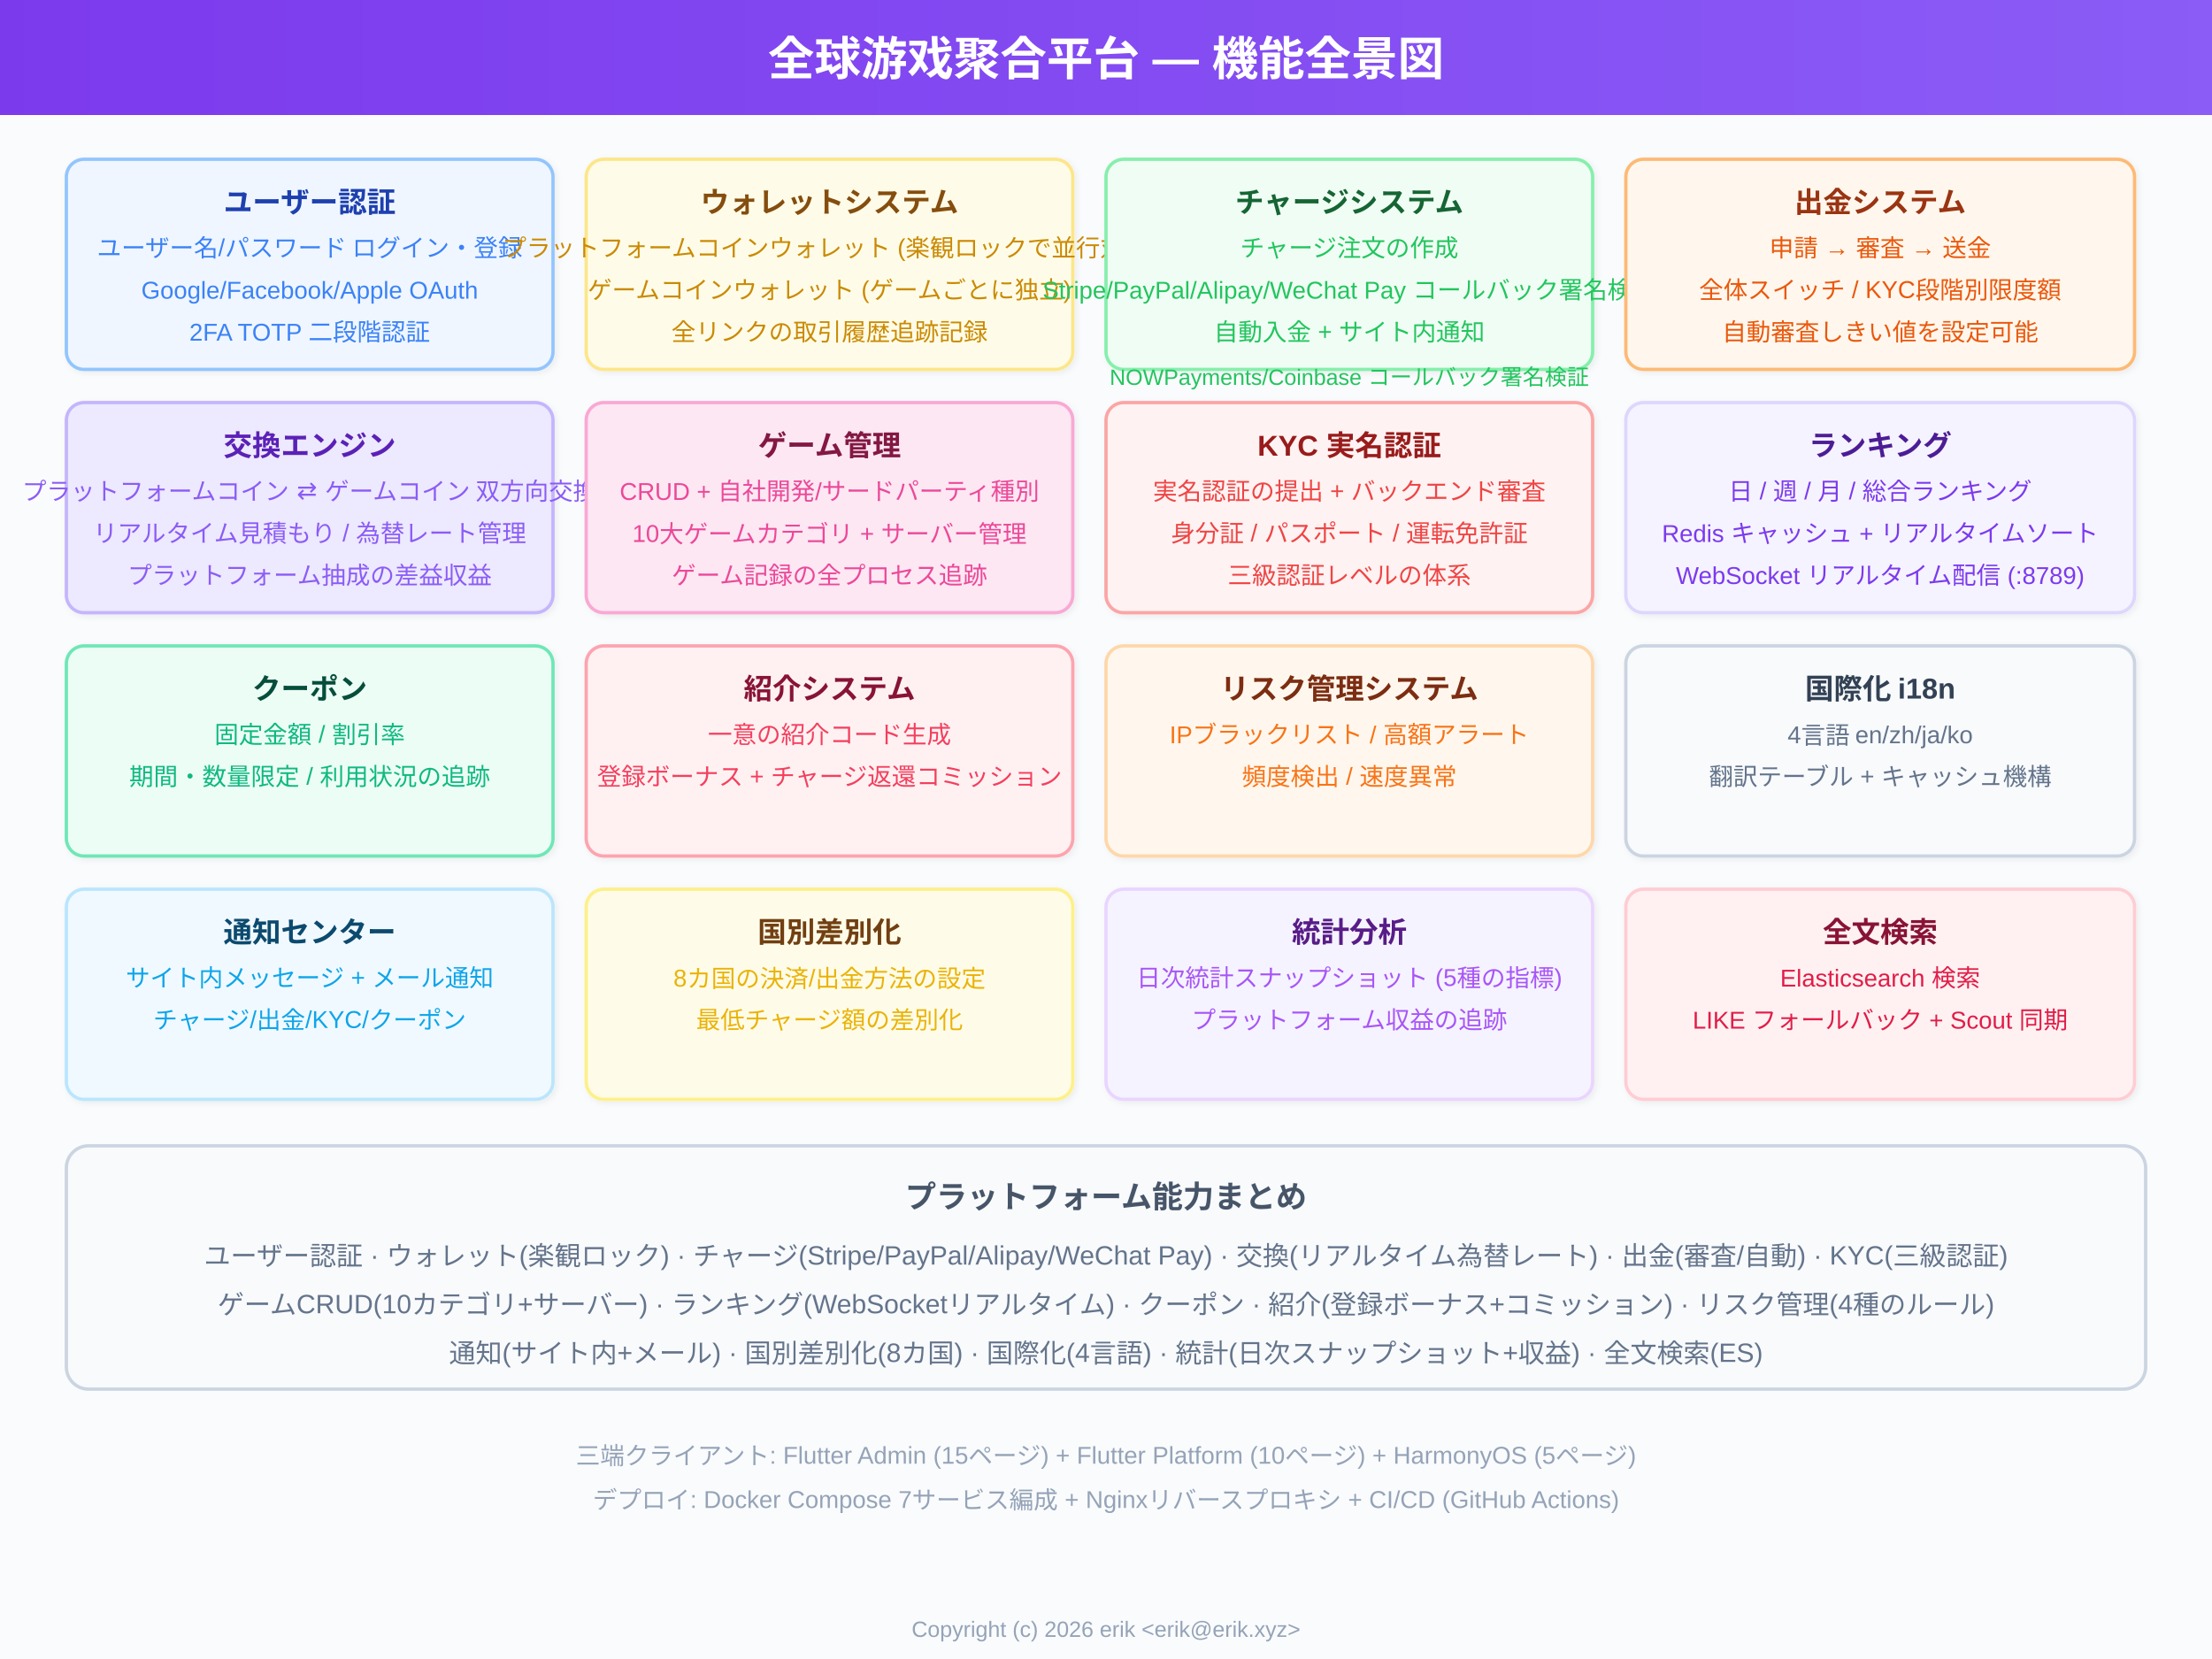
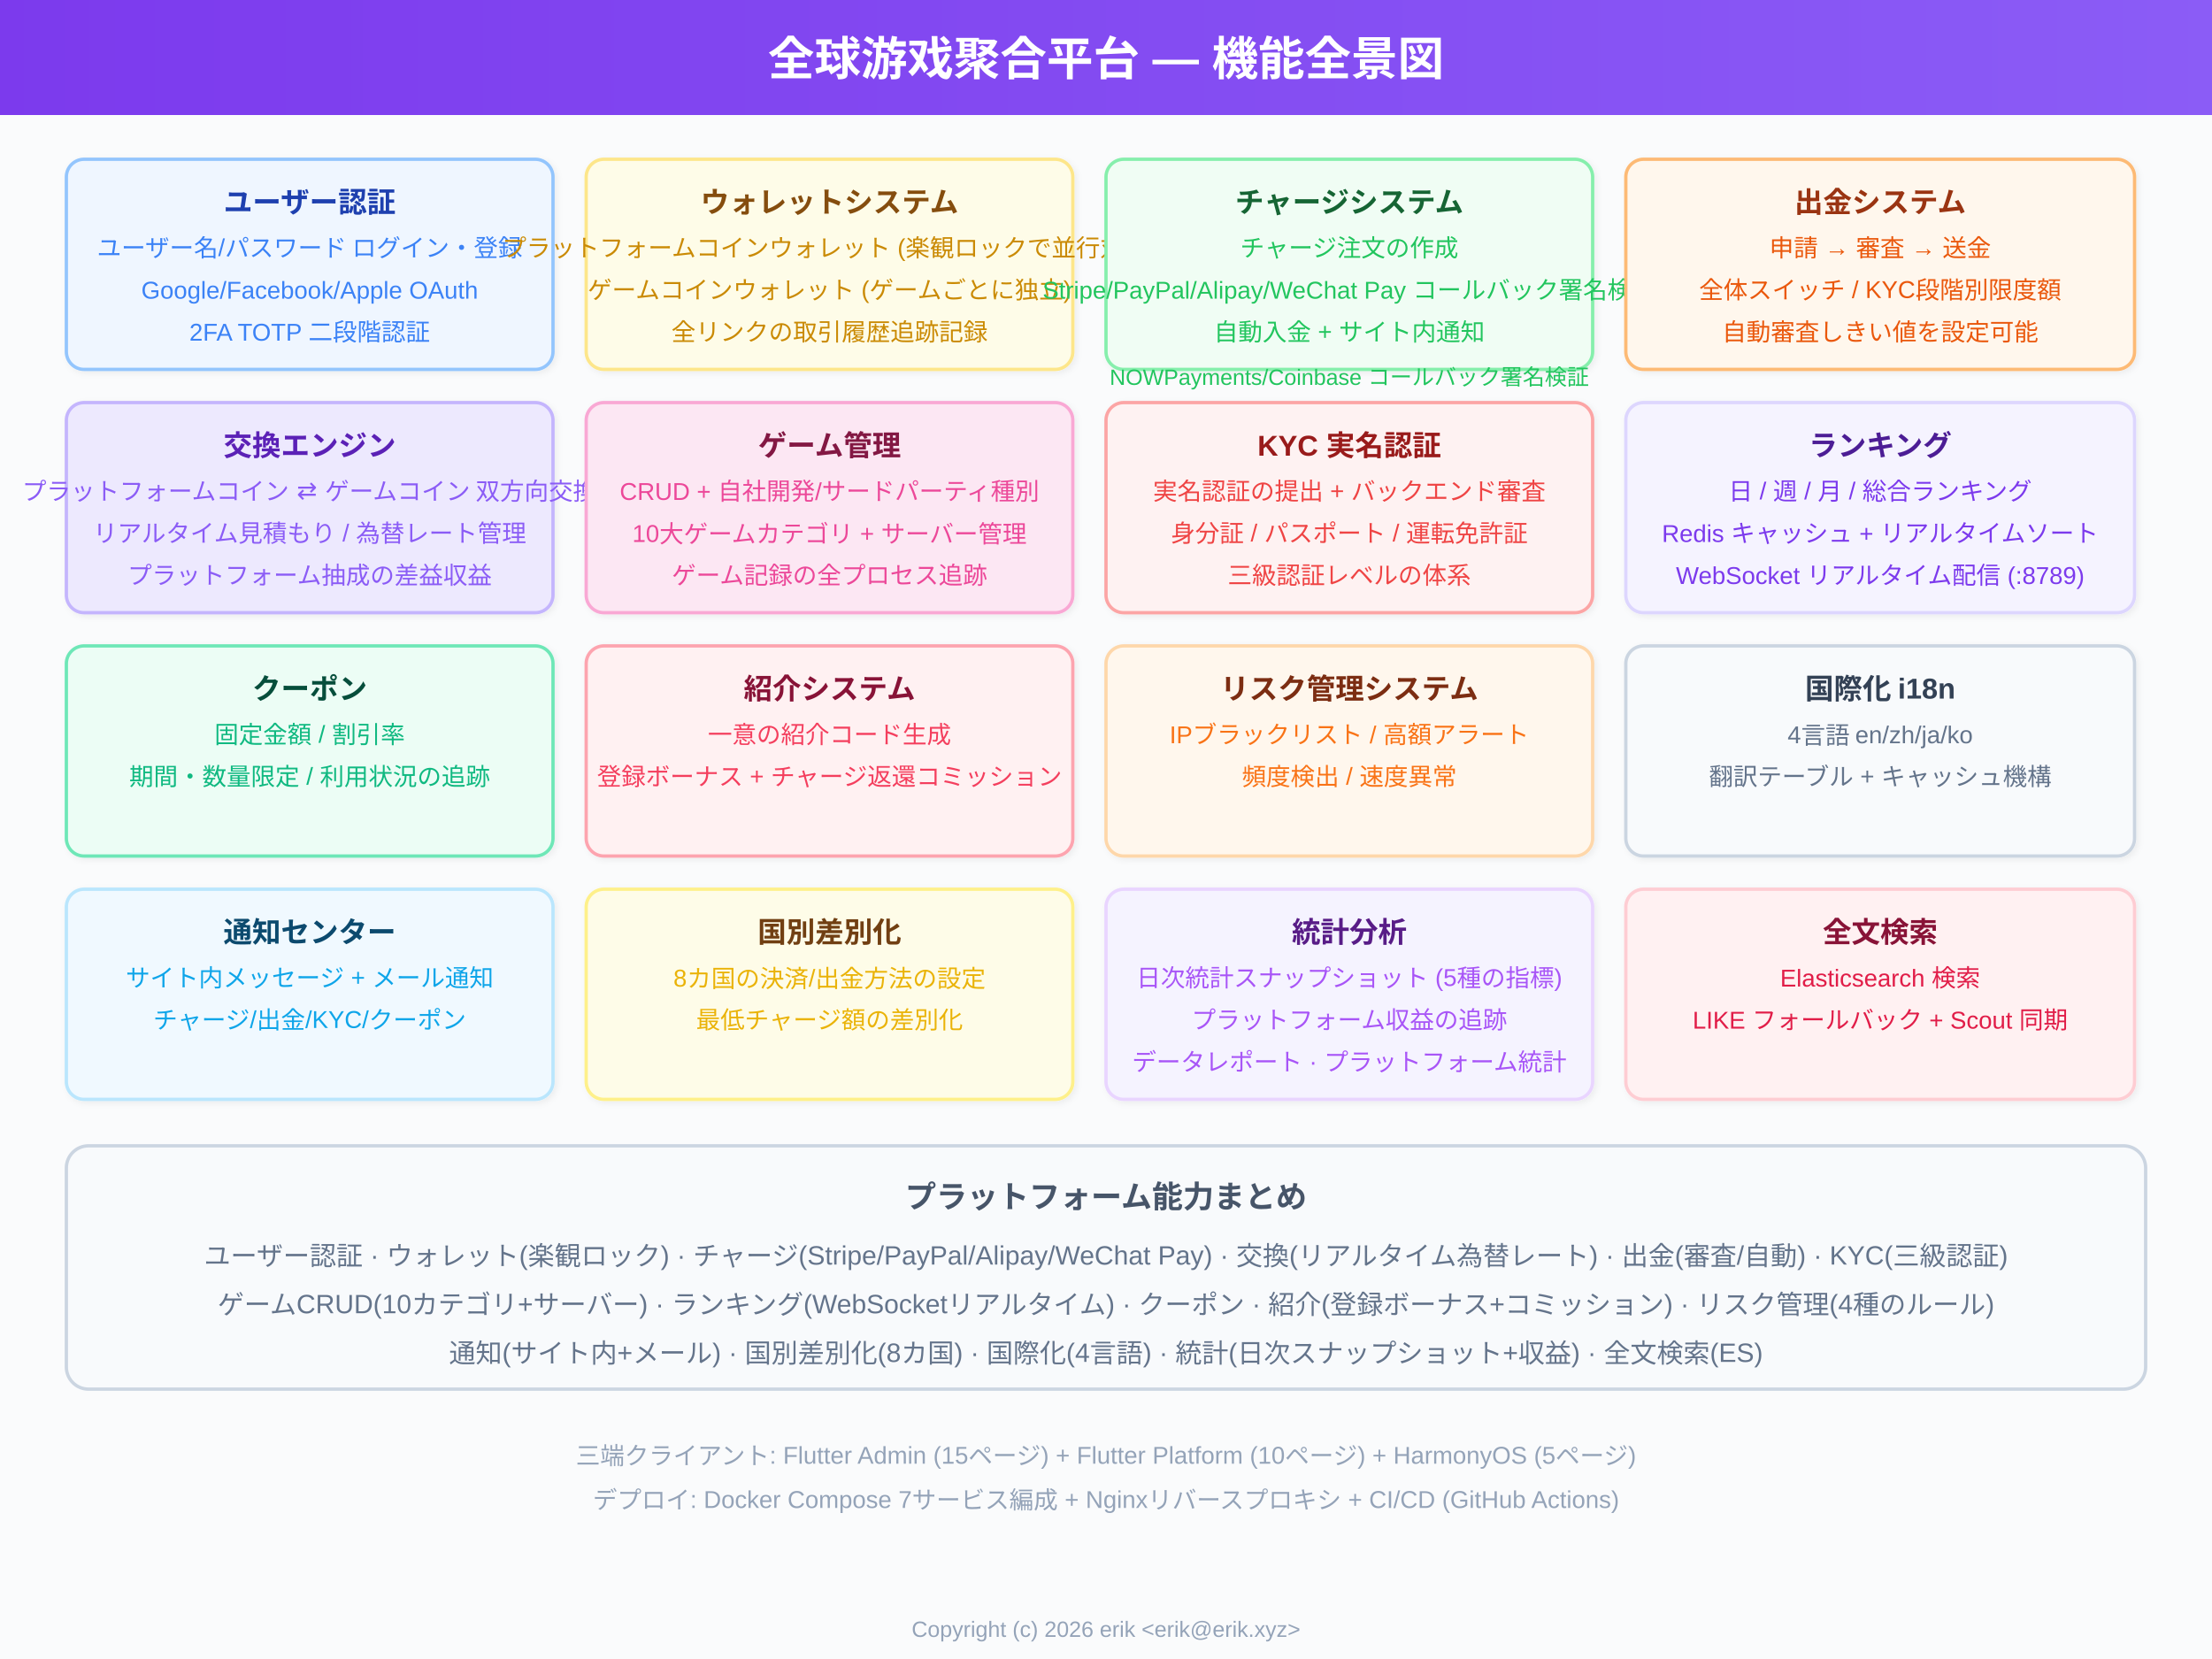
<svg xmlns="http://www.w3.org/2000/svg" viewBox="0 0 1000 750" font-family="Arial, 'Noto Sans SC', 'Noto Sans JP', sans-serif">
  <defs>
    <linearGradient id="hd" x1="0" y1="0" x2="1" y2="0">
      <stop offset="0%" stop-color="#7c3aed" />
      <stop offset="100%" stop-color="#8b5cf6" />
    </linearGradient>
    <filter id="sh">
      <feDropShadow dx="1" dy="1" stdDeviation="1.5" flood-opacity=".06" />
    </filter>
  </defs>
  <rect width="1000" height="750" fill="#fafbfc" />
  <rect x="0" y="0" width="1000" height="52" fill="url(#hd)" />
  <text x="500" y="34" text-anchor="middle" fill="#fff" font-size="21" font-weight="bold">全球游戏聚合平台 — 機能全景図</text>
  <rect x="30" y="72" width="220" height="95" rx="8" fill="#eff6ff" stroke="#93c5fd" stroke-width="1.5" filter="url(#sh)" />
  <text x="140" y="96" text-anchor="middle" fill="#1e40af" font-size="13" font-weight="bold">ユーザー認証</text>
  <text x="140" y="116" text-anchor="middle" fill="#3b82f6" font-size="11">ユーザー名/パスワード ログイン・登録</text>
  <text x="140" y="135" text-anchor="middle" fill="#3b82f6" font-size="11">Google/Facebook/Apple OAuth</text>
  <text x="140" y="154" text-anchor="middle" fill="#3b82f6" font-size="11">2FA TOTP 二段階認証</text>
  <rect x="265" y="72" width="220" height="95" rx="8" fill="#fefce8" stroke="#fde68a" stroke-width="1.5" filter="url(#sh)" />
  <text x="375" y="96" text-anchor="middle" fill="#854d0e" font-size="13" font-weight="bold">ウォレットシステム</text>
  <text x="375" y="116" text-anchor="middle" fill="#ca8a04" font-size="11">プラットフォームコインウォレット (楽観ロックで並行対策)</text>
  <text x="375" y="135" text-anchor="middle" fill="#ca8a04" font-size="11">ゲームコインウォレット (ゲームごとに独立)</text>
  <text x="375" y="154" text-anchor="middle" fill="#ca8a04" font-size="11">全リンクの取引履歴追跡記録</text>
  <rect x="500" y="72" width="220" height="95" rx="8" fill="#f0fdf4" stroke="#86efac" stroke-width="1.5" filter="url(#sh)" />
  <text x="610" y="96" text-anchor="middle" fill="#166534" font-size="13" font-weight="bold">チャージシステム</text>
  <text x="610" y="116" text-anchor="middle" fill="#22c55e" font-size="11">チャージ注文の作成</text>
  <text x="610" y="135" text-anchor="middle" fill="#22c55e" font-size="11">Stripe/PayPal/Alipay/WeChat Pay コールバック署名検証</text>
  <text x="610" y="174" text-anchor="middle" fill="#22c55e" font-size="10">NOWPayments/Coinbase コールバック署名検証</text>
  <text x="610" y="154" text-anchor="middle" fill="#22c55e" font-size="11">自動入金 + サイト内通知</text>
  <rect x="735" y="72" width="230" height="95" rx="8" fill="#fff7ed" stroke="#fdba74" stroke-width="1.5" filter="url(#sh)" />
  <text x="850" y="96" text-anchor="middle" fill="#9a3412" font-size="13" font-weight="bold">出金システム</text>
  <text x="850" y="116" text-anchor="middle" fill="#ea580c" font-size="11">申請 → 審査 → 送金</text>
  <text x="850" y="135" text-anchor="middle" fill="#ea580c" font-size="11">全体スイッチ / KYC段階別限度額</text>
  <text x="850" y="154" text-anchor="middle" fill="#ea580c" font-size="11">自動審査しきい値を設定可能</text>
  <rect x="30" y="182" width="220" height="95" rx="8" fill="#ede9fe" stroke="#c4b5fd" stroke-width="1.5" filter="url(#sh)" />
  <text x="140" y="206" text-anchor="middle" fill="#5b21b6" font-size="13" font-weight="bold">交換エンジン</text>
  <text x="140" y="226" text-anchor="middle" fill="#8b5cf6" font-size="11">プラットフォームコイン ⇄ ゲームコイン 双方向交換</text>
  <text x="140" y="245" text-anchor="middle" fill="#8b5cf6" font-size="11">リアルタイム見積もり / 為替レート管理</text>
  <text x="140" y="264" text-anchor="middle" fill="#8b5cf6" font-size="11">プラットフォーム抽成の差益収益</text>
  <rect x="265" y="182" width="220" height="95" rx="8" fill="#fce7f3" stroke="#f9a8d4" stroke-width="1.5" filter="url(#sh)" />
  <text x="375" y="206" text-anchor="middle" fill="#831843" font-size="13" font-weight="bold">ゲーム管理</text>
  <text x="375" y="226" text-anchor="middle" fill="#ec4899" font-size="11">CRUD + 自社開発/サードパーティ種別</text>
  <text x="375" y="245" text-anchor="middle" fill="#ec4899" font-size="11">10大ゲームカテゴリ + サーバー管理</text>
  <text x="375" y="264" text-anchor="middle" fill="#ec4899" font-size="11">ゲーム記録の全プロセス追跡</text>
  <rect x="500" y="182" width="220" height="95" rx="8" fill="#fef2f2" stroke="#fca5a5" stroke-width="1.5" filter="url(#sh)" />
  <text x="610" y="206" text-anchor="middle" fill="#991b1b" font-size="13" font-weight="bold">KYC 実名認証</text>
  <text x="610" y="226" text-anchor="middle" fill="#ef4444" font-size="11">実名認証の提出 + バックエンド審査</text>
  <text x="610" y="245" text-anchor="middle" fill="#ef4444" font-size="11">身分証 / パスポート / 運転免許証</text>
  <text x="610" y="264" text-anchor="middle" fill="#ef4444" font-size="11">三級認証レベルの体系</text>
  <rect x="735" y="182" width="230" height="95" rx="8" fill="#f5f3ff" stroke="#ddd6fe" stroke-width="1.5" filter="url(#sh)" />
  <text x="850" y="206" text-anchor="middle" fill="#4c1d95" font-size="13" font-weight="bold">ランキング</text>
  <text x="850" y="226" text-anchor="middle" fill="#7c3aed" font-size="11">日 / 週 / 月 / 総合ランキング</text>
  <text x="850" y="245" text-anchor="middle" fill="#7c3aed" font-size="11">Redis キャッシュ + リアルタイムソート</text>
  <text x="850" y="264" text-anchor="middle" fill="#7c3aed" font-size="11">WebSocket リアルタイム配信 (:8789)</text>
  <rect x="30" y="292" width="220" height="95" rx="8" fill="#ecfdf5" stroke="#6ee7b7" stroke-width="1.5" filter="url(#sh)" />
  <text x="140" y="316" text-anchor="middle" fill="#064e3b" font-size="13" font-weight="bold">クーポン</text>
  <text x="140" y="336" text-anchor="middle" fill="#10b981" font-size="11">固定金額 / 割引率</text>
  <text x="140" y="355" text-anchor="middle" fill="#10b981" font-size="11">期間・数量限定 / 利用状況の追跡</text>
  <rect x="265" y="292" width="220" height="95" rx="8" fill="#fff1f2" stroke="#fda4af" stroke-width="1.5" filter="url(#sh)" />
  <text x="375" y="316" text-anchor="middle" fill="#881337" font-size="13" font-weight="bold">紹介システム</text>
  <text x="375" y="336" text-anchor="middle" fill="#f43f5e" font-size="11">一意の紹介コード生成</text>
  <text x="375" y="355" text-anchor="middle" fill="#f43f5e" font-size="11">登録ボーナス + チャージ返還コミッション</text>
  <rect x="500" y="292" width="220" height="95" rx="8" fill="#fff7ed" stroke="#fed7aa" stroke-width="1.5" filter="url(#sh)" />
  <text x="610" y="316" text-anchor="middle" fill="#7c2d12" font-size="13" font-weight="bold">リスク管理システム</text>
  <text x="610" y="336" text-anchor="middle" fill="#f97316" font-size="11">IPブラックリスト / 高額アラート</text>
  <text x="610" y="355" text-anchor="middle" fill="#f97316" font-size="11">頻度検出 / 速度異常</text>
  <rect x="735" y="292" width="230" height="95" rx="8" fill="#f8fafc" stroke="#cbd5e1" stroke-width="1.5" filter="url(#sh)" />
  <text x="850" y="316" text-anchor="middle" fill="#334155" font-size="13" font-weight="bold">国際化 i18n</text>
  <text x="850" y="336" text-anchor="middle" fill="#64748b" font-size="11">4言語 en/zh/ja/ko</text>
  <text x="850" y="355" text-anchor="middle" fill="#64748b" font-size="11">翻訳テーブル + キャッシュ機構</text>
  <rect x="30" y="402" width="220" height="95" rx="8" fill="#f0f9ff" stroke="#bae6fd" stroke-width="1.5" filter="url(#sh)" />
  <text x="140" y="426" text-anchor="middle" fill="#0c4a6e" font-size="13" font-weight="bold">通知センター</text>
  <text x="140" y="446" text-anchor="middle" fill="#0ea5e9" font-size="11">サイト内メッセージ + メール通知</text>
  <text x="140" y="465" text-anchor="middle" fill="#0ea5e9" font-size="11">チャージ/出金/KYC/クーポン</text>
  <rect x="265" y="402" width="220" height="95" rx="8" fill="#fefce8" stroke="#fef08a" stroke-width="1.5" filter="url(#sh)" />
  <text x="375" y="426" text-anchor="middle" fill="#713f12" font-size="13" font-weight="bold">国別差別化</text>
  <text x="375" y="446" text-anchor="middle" fill="#eab308" font-size="11">8カ国の決済/出金方法の設定</text>
  <text x="375" y="465" text-anchor="middle" fill="#eab308" font-size="11">最低チャージ額の差別化</text>
  <rect x="500" y="402" width="220" height="95" rx="8" fill="#f5f3ff" stroke="#e9d5ff" stroke-width="1.5" filter="url(#sh)" />
  <text x="610" y="426" text-anchor="middle" fill="#581c87" font-size="13" font-weight="bold">統計分析</text>
  <text x="610" y="446" text-anchor="middle" fill="#a855f7" font-size="11">日次統計スナップショット (5種の指標)</text>
  <text x="610" y="465" text-anchor="middle" fill="#a855f7" font-size="11">プラットフォーム収益の追跡</text>
+   <text x="610" y="484" text-anchor="middle" fill="#a855f7" font-size="11">データレポート · プラットフォーム統計</text>
  <rect x="735" y="402" width="230" height="95" rx="8" fill="#fff1f2" stroke="#fecdd3" stroke-width="1.5" filter="url(#sh)" />
  <text x="850" y="426" text-anchor="middle" fill="#881337" font-size="13" font-weight="bold">全文検索</text>
  <text x="850" y="446" text-anchor="middle" fill="#e11d48" font-size="11">Elasticsearch 検索</text>
  <text x="850" y="465" text-anchor="middle" fill="#e11d48" font-size="11">LIKE フォールバック + Scout 同期</text>
  <rect x="30" y="518" width="940" height="110" rx="10" fill="#f8fafc" stroke="#cbd5e1" stroke-width="1.5" />
  <text x="500" y="546" text-anchor="middle" fill="#475569" font-size="14" font-weight="bold">プラットフォーム能力まとめ</text>
  <text x="500" y="572" text-anchor="middle" fill="#64748b" font-size="12">ユーザー認証 · ウォレット(楽観ロック) · チャージ(Stripe/PayPal/Alipay/WeChat Pay) · 交換(リアルタイム為替レート) · 出金(審査/自動) · KYC(三級認証)</text>
  <text x="500" y="594" text-anchor="middle" fill="#64748b" font-size="12">ゲームCRUD(10カテゴリ+サーバー) · ランキング(WebSocketリアルタイム) · クーポン · 紹介(登録ボーナス+コミッション) · リスク管理(4種のルール)</text>
  <text x="500" y="616" text-anchor="middle" fill="#64748b" font-size="12">通知(サイト内+メール) · 国別差別化(8カ国) · 国際化(4言語) · 統計(日次スナップショット+収益) · 全文検索(ES)</text>
  <text x="500" y="662" text-anchor="middle" fill="#94a3b8" font-size="11">三端クライアント: Flutter Admin (15ページ) + Flutter Platform (10ページ) + HarmonyOS (5ページ)</text>
  <text x="500" y="682" text-anchor="middle" fill="#94a3b8" font-size="11">デプロイ: Docker Compose 7サービス編成 + Nginxリバースプロキシ + CI/CD (GitHub Actions)</text>
  <text x="500" y="740" text-anchor="middle" fill="#94a3b8" font-size="10">Copyright (c) 2026 erik &lt;erik@erik.xyz&gt;</text>
</svg>
